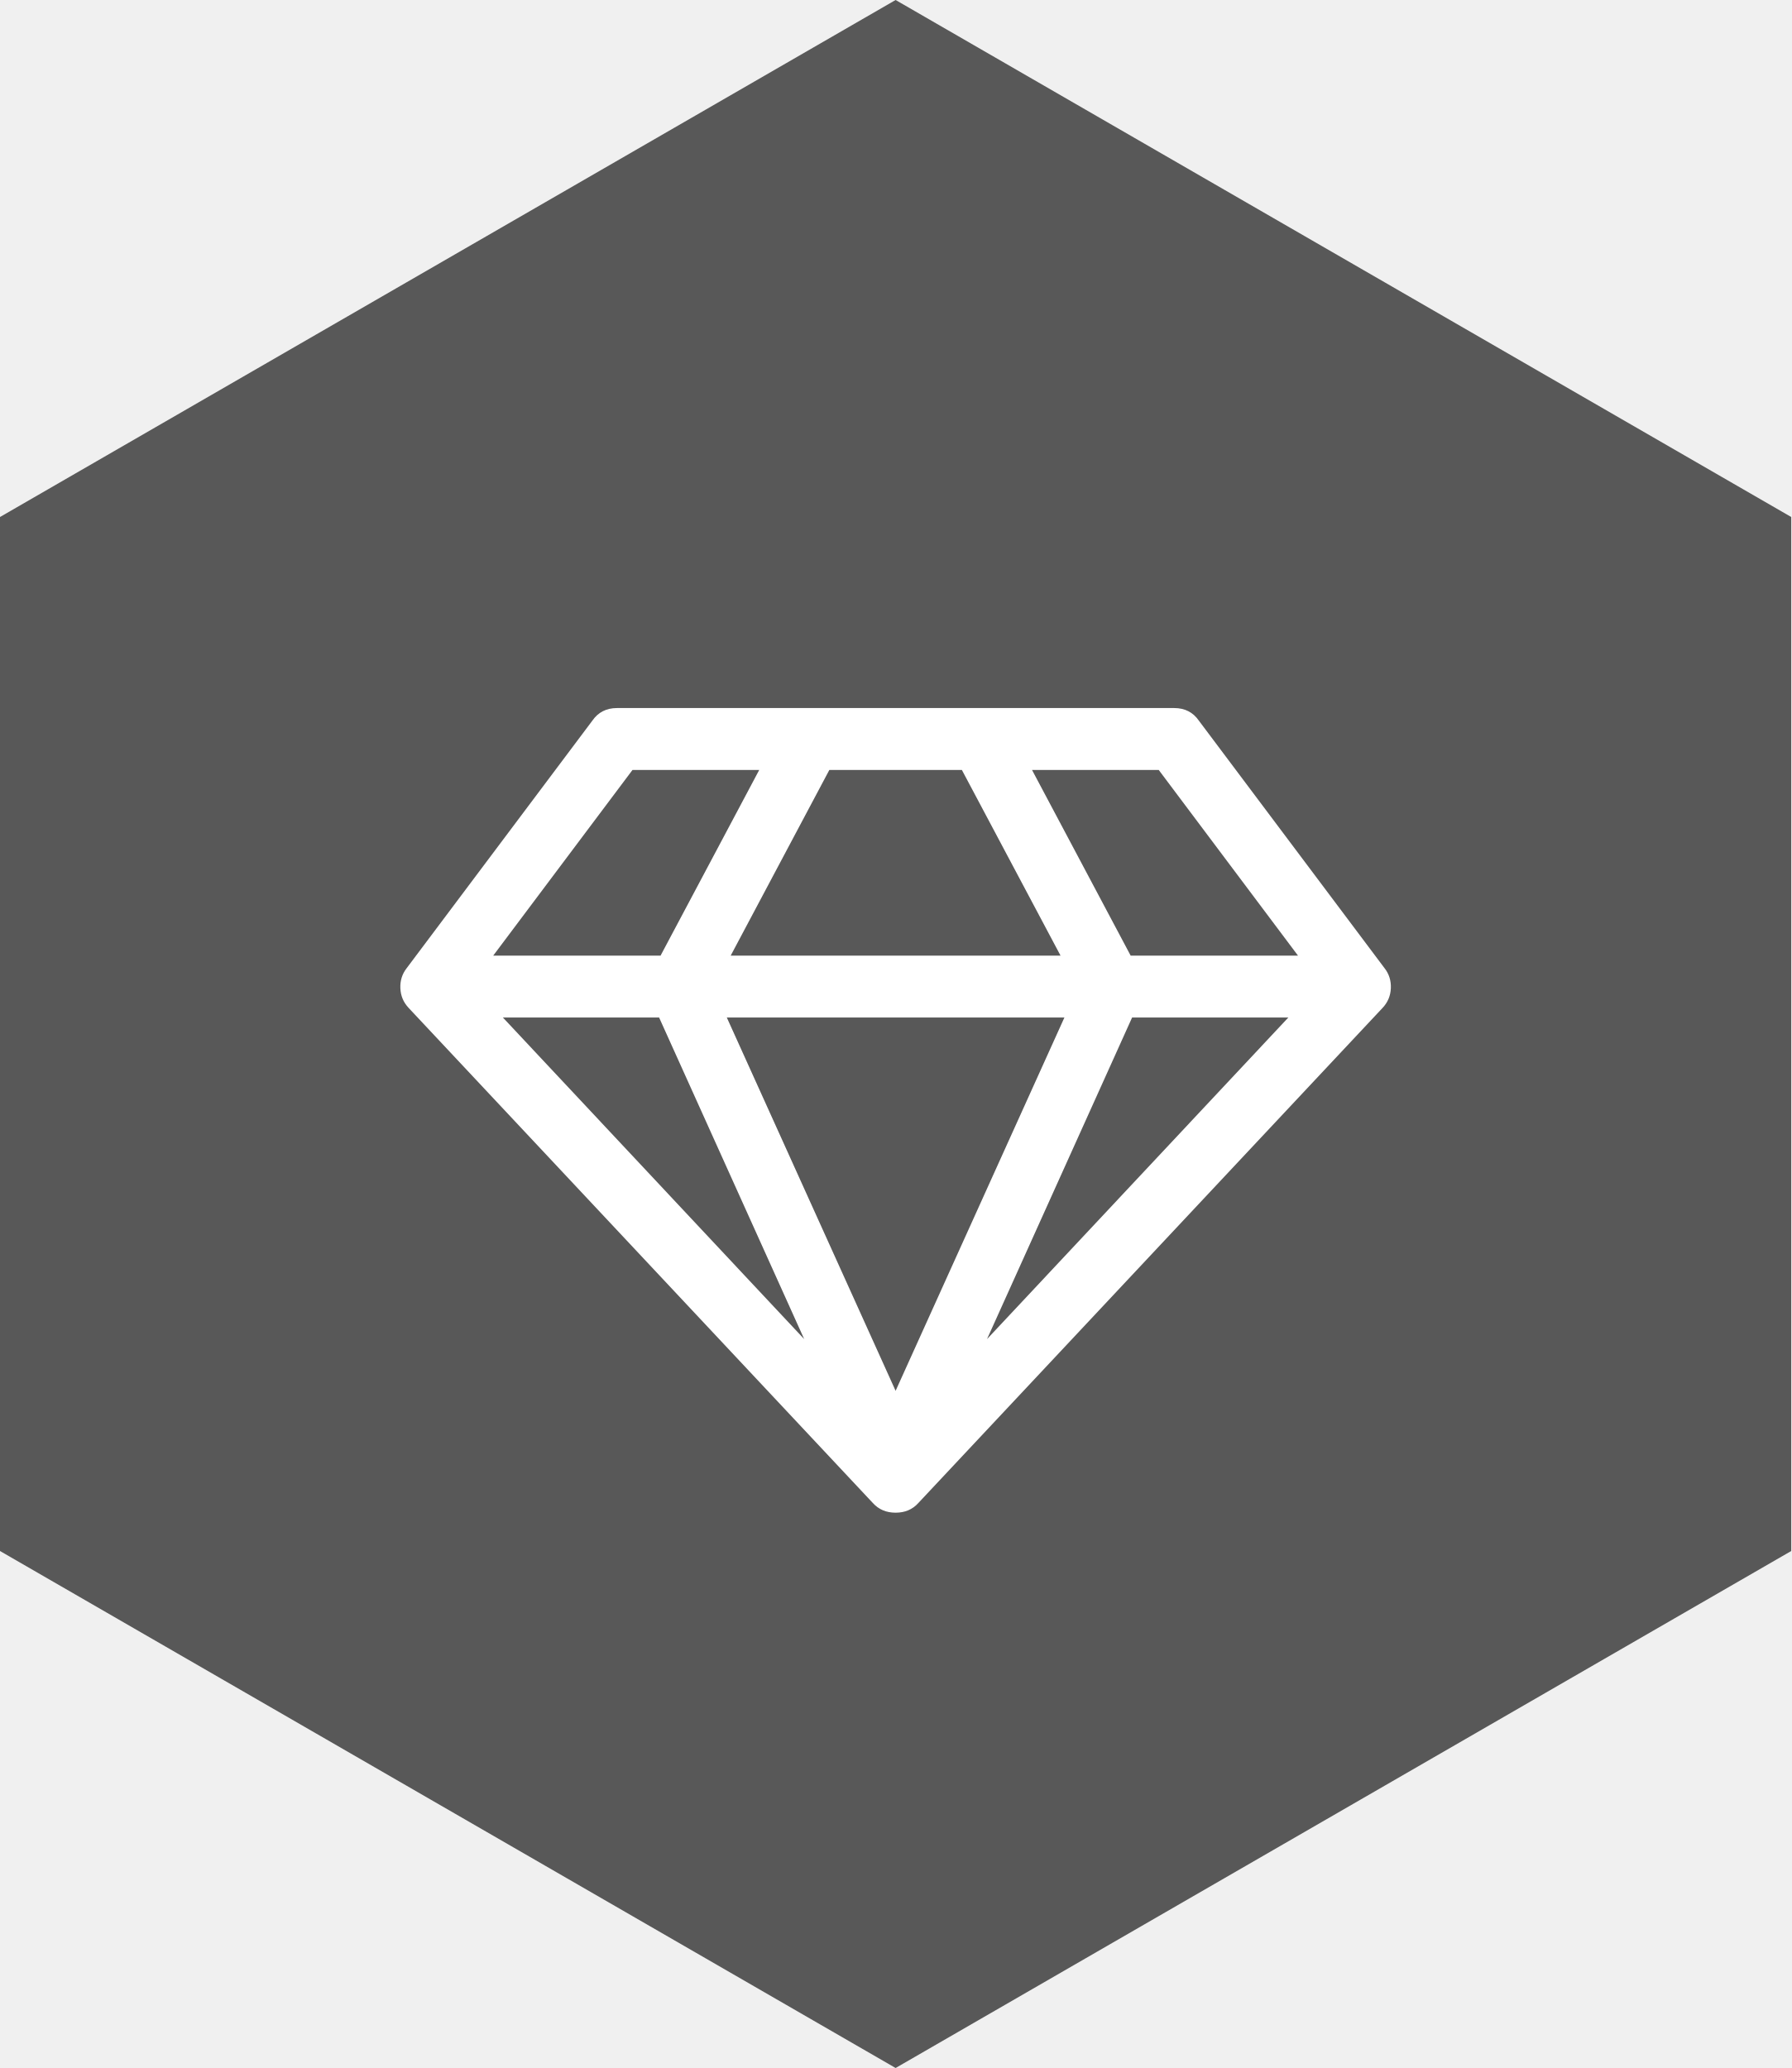
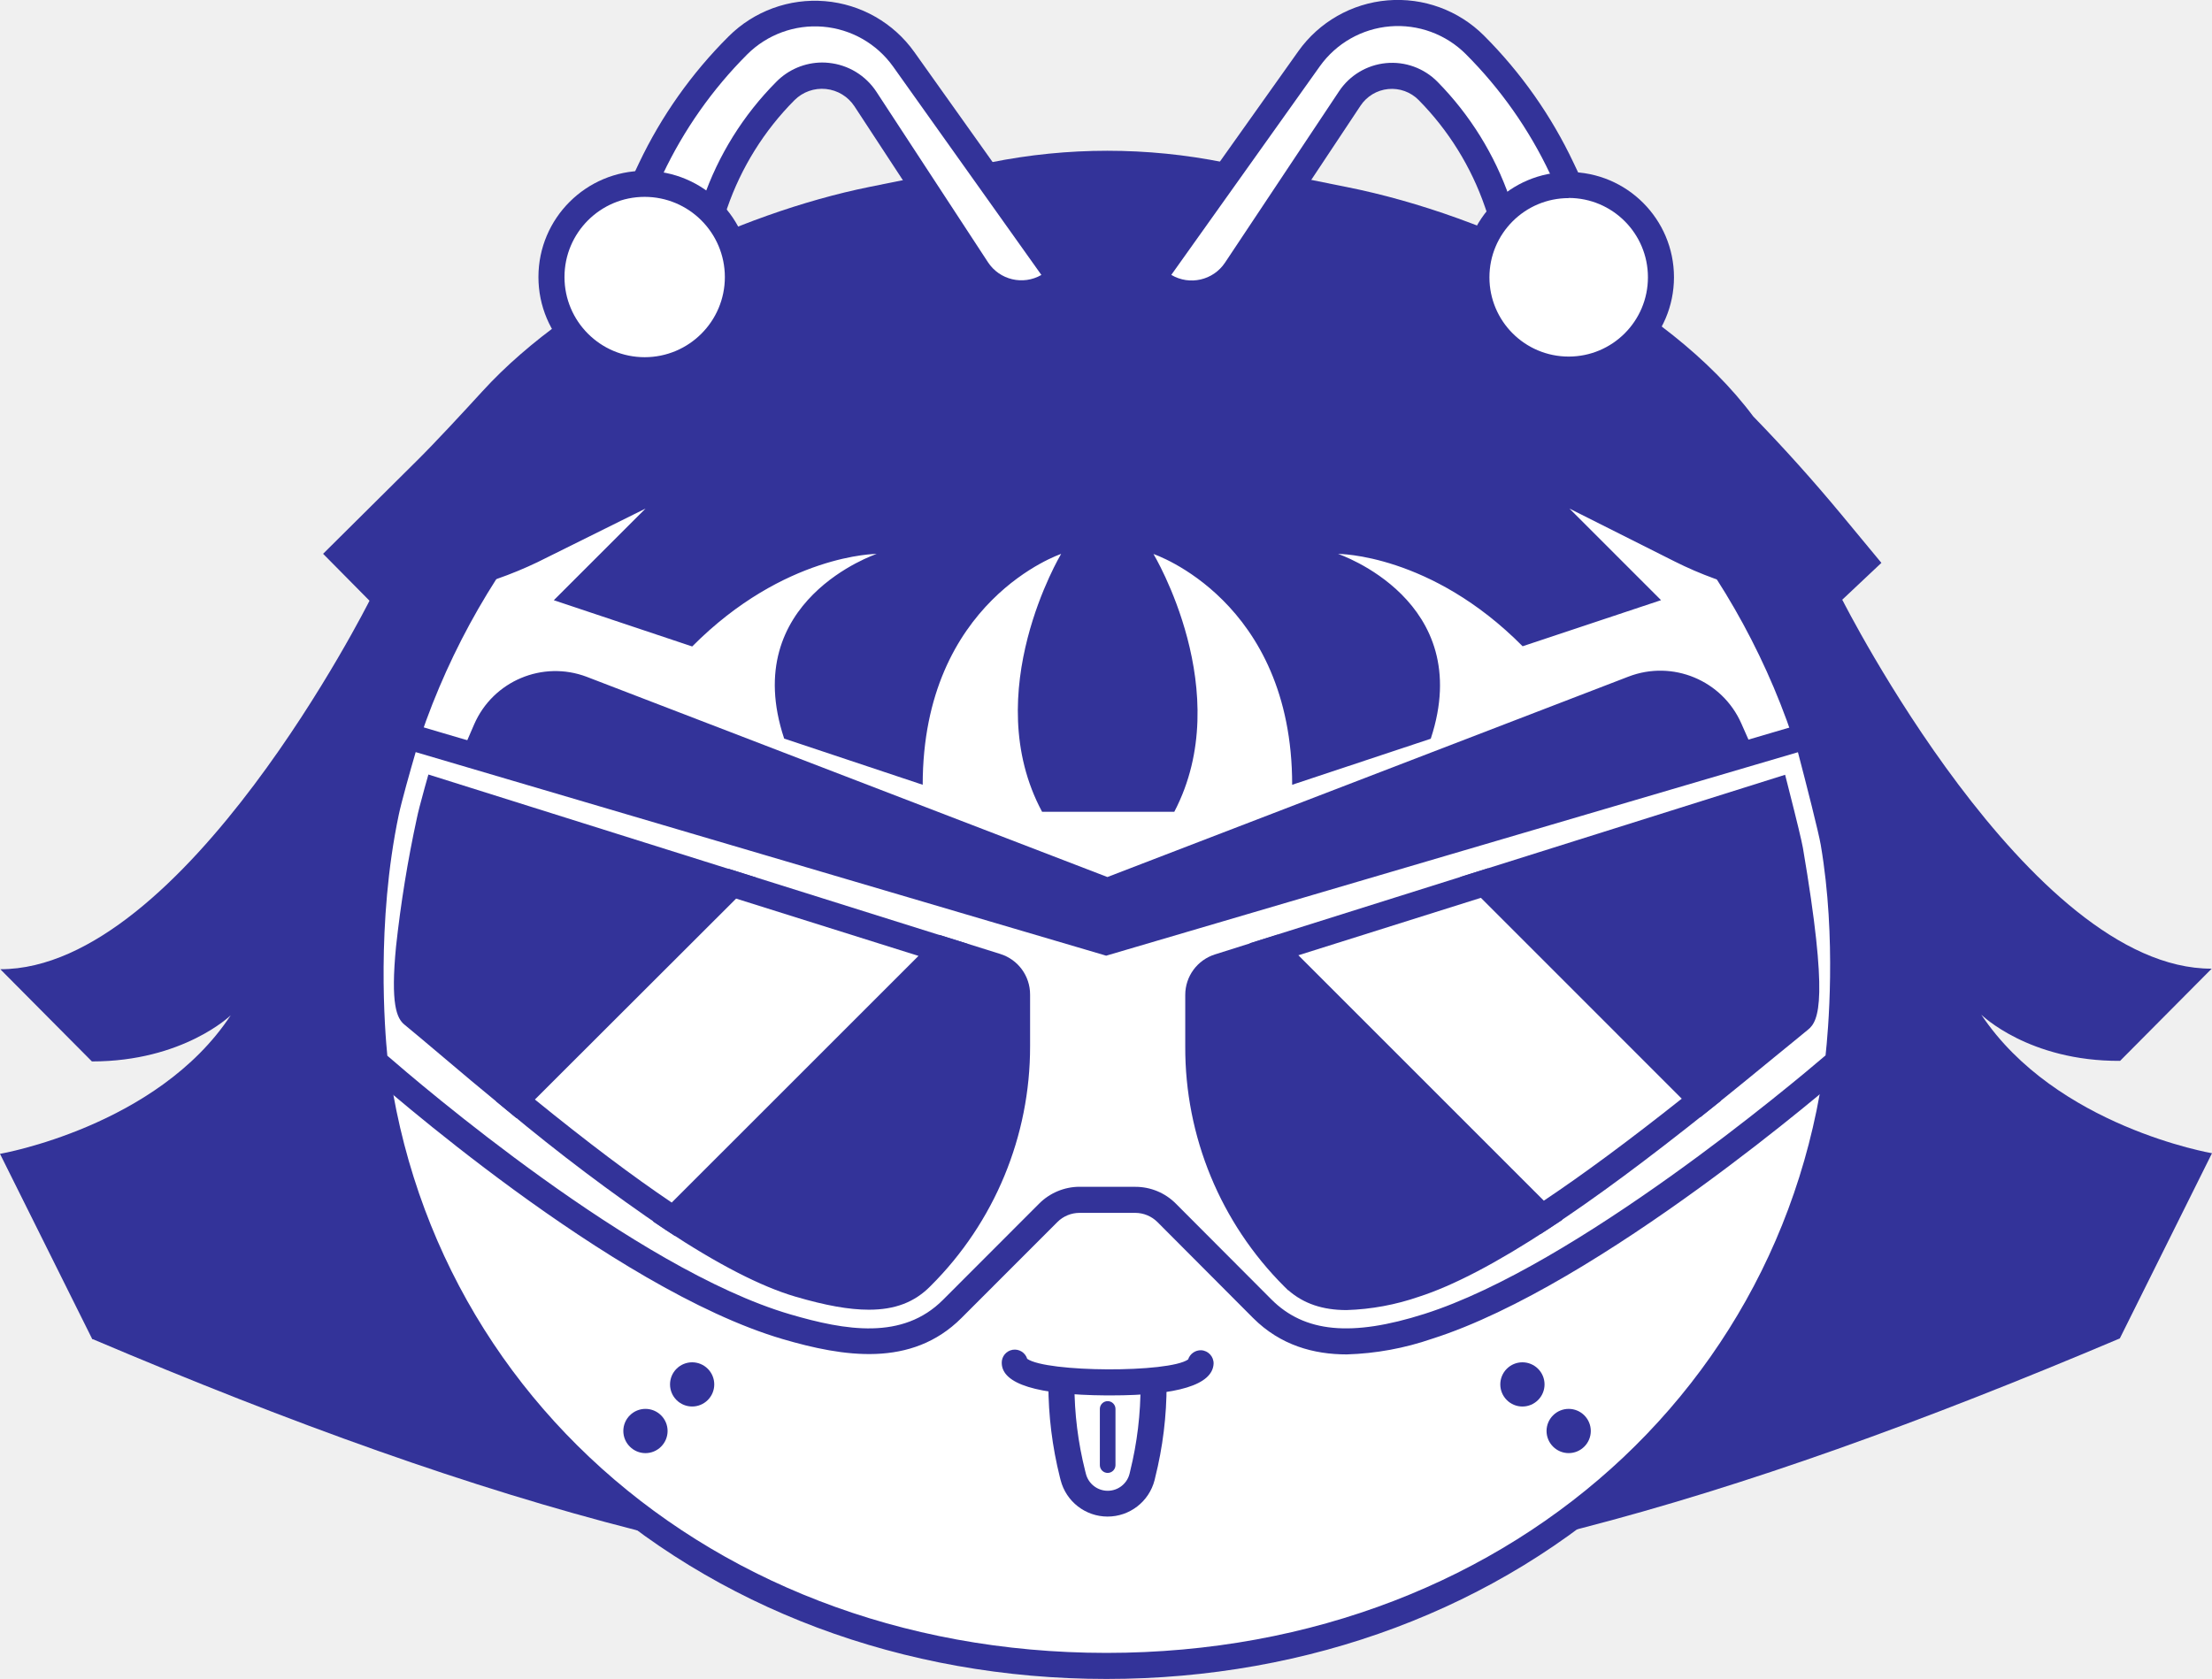
- <svg xmlns="http://www.w3.org/2000/svg" version="1.1" id="Layer_1" x="0px" y="0px" width="149.167px" height="172.243px" viewBox="0 0 149.167 172.243" enable-background="new 0 0 149.167 172.243" xml:space="preserve">
-   <polygon fill="#585858" points="149.167,129.183 74.583,172.243 0,129.183 0,43.061 74.583,0 149.167,43.061 " />
-   <path fill="#FFFFFF" d="M41.88,84.75l25.09,26.783L54.889,84.75H41.88z M74.583,115.841L88.64,84.75H60.527L74.583,115.841z   M55.009,79.594l8.217-15.466H52.673l-11.6,15.466H55.009z M82.196,111.533l25.091-26.783h-13.01L82.196,111.533z M60.849,79.594  h27.469l-8.217-15.466H69.065L60.849,79.594z M94.157,79.594h13.936L96.494,64.128H85.942L94.157,79.594z M99.835,60.02  l15.467,20.621c0.376,0.483,0.55,1.04,0.523,1.671c-0.027,0.632-0.257,1.174-0.686,1.632l-38.664,41.243  c-0.483,0.536-1.113,0.804-1.893,0.804c-0.778,0-1.408-0.268-1.892-0.804L34.026,83.944c-0.429-0.457-0.658-1-0.685-1.632  c-0.027-0.631,0.147-1.188,0.523-1.671L49.331,60.02c0.484-0.699,1.168-1.047,2.054-1.047h46.398  C98.667,58.973,99.353,59.322,99.835,60.02z" />
+ <svg xmlns="http://www.w3.org/2000/svg" viewBox="0 0 424.54 322.3">
+   <defs>
+     <style>.cls-1{fill:#339;}.cls-2{fill:#fff;}</style>
+   </defs>
+   <g id="Capa_2" data-name="Capa 2">
+     <g id="Capa_1-2" data-name="Capa 1">
+       <path class="cls-1" d="M353.62,115.2s35.73,70.86,70.86,70.75l-17.58,17.7c-17.56.1-26.64-8.87-26.64-8.87,14.32,21.5,44.28,26.6,44.28,26.6l-17.69,35.55h0c-152.64,64.62-235,65.55-389,.16l-.13,0L0,221.5s30.23-5.22,44.28-26.6c0,0-9.09,8.86-26.64,8.86L.06,186.06c35.37,0,70.86-70.75,70.86-70.75L212.36,44.39Z" />
+       <path class="cls-2" d="M353.87,186.09c0,78.27-63.36,133.71-141.51,133.71S70.86,264.36,70.86,186.09s63.35-141.7,141.5-141.7S353.87,107.83,353.87,186.09Z" />
+       <path class="cls-1" d="M212.36,322.3c-39,0-75.1-13.55-101.75-38.17-27.25-25.15-42.25-60-42.25-98,0-79.51,64.6-144.2,144-144.2s144,64.69,144,144.2c0,38.07-15,72.89-42.25,98C287.46,308.75,251.32,322.3,212.36,322.3Zm0-275.41c-76.65,0-139,62.45-139,139.2,0,74.8,59.76,131.21,139,131.21s139-56.41,139-131.21C351.37,109.34,289,46.89,212.36,46.89Z" />
+       <path class="cls-2" d="M203.67,265.7h0a70.53,70.53,0,0,0,2.14,17.23l.14.55a6.81,6.81,0,0,0,6.61,5.15h0a6.81,6.81,0,0,0,6.61-5.16l.12-.47a70.45,70.45,0,0,0,2.12-17.29h0" />
+       <path class="cls-1" d="M212.56,291.13a9.31,9.31,0,0,1-9-7l-.14-.55a73.5,73.5,0,0,1-2.21-17.84h5a68,68,0,0,0,2.06,16.62l.14.55a4.32,4.32,0,0,0,8.38,0l.11-.47a68,68,0,0,0,2-16.67l5,0a73,73,0,0,1-2.2,17.91l-.11.47A9.31,9.31,0,0,1,212.56,291.13Z" />
+       <path class="cls-1" d="M336.65,144.41l-2.44-5.52a17,17,0,0,0-21.67-9l-100,38.47-99.92-38.43A17,17,0,0,0,91,139.06l-2.35,5.43,123.71,36.36Z" />
+       <path class="cls-2" d="M212.31,180.85h0L78.08,141.27s-3.24,11-4,14.56C69,180,72,203.86,72,203.86s46.21,41.19,79,50.8c11.53,3.38,23.37,5.07,31.86-3.43l18.39-18.42a8.56,8.56,0,0,1,6-2.49h10.7a8.47,8.47,0,0,1,6,2.5l18.33,18.37c8.49,8.52,20.43,7.06,31.89,3.41,32.16-10.22,78.64-50.75,78.64-50.75s2.77-21-.83-42.08c-.61-3.6-5.07-20.51-5.07-20.51Z" />
+       <path class="cls-1" d="M258.49,260c-6.33,0-12.74-1.73-18-7L222.15,234.6a6.06,6.06,0,0,0-4.25-1.77H207.19a6,6,0,0,0-4.25,1.76L184.54,253c-9.61,9.62-22.74,7.45-34.32,4.06-32.91-9.66-78-49.64-79.93-51.34l-.7-.62-.11-.94c-.13-1-2.94-24.53,2.17-48.85.75-3.59,3.9-14.29,4-14.74l.7-2.4,135.92,40.08,136.32-40.1.66,2.48c.18.7,4.49,17.06,5.12,20.73,3.62,21.25.95,41.95.84,42.82l-.13.94-.71.62c-1.91,1.67-47.24,41-79.52,51.26A55.29,55.29,0,0,1,258.49,260Zm-51.3-32.17h10.72a10.93,10.93,0,0,1,7.77,3.23L244,249.43c6.35,6.38,15.41,7.24,29.37,2.8,29.13-9.26,71-44.49,77-49.63.47-4.26,2.15-22.39-.92-40.4-.41-2.41-2.76-11.63-4.38-17.8L212.3,183.46l-.7-.21L79.78,144.38c-1,3.42-2.73,9.55-3.24,12-4.38,20.83-2.66,41.69-2.2,46.28,6,5.21,47.65,40.95,77.29,49.64,10.68,3.13,21.63,5,29.38-2.8l18.39-18.41A11,11,0,0,1,207.19,227.82Z" />
+       <path class="cls-1" d="M296,233.7c-8.86,5.83-17.4,10.58-24.42,12.81A44.49,44.49,0,0,1,258.44,249c-4.36,0-7.6-1.2-10.18-3.8h0A62.64,62.64,0,0,1,230,200.88V191a5.68,5.68,0,0,1,4-5.41l10.57-3.33Z" />
+       <path class="cls-1" d="M258.44,251.49c-4.59,0-8.25-1.24-11.17-3.8h-.05l-.74-.73a64.76,64.76,0,0,1-19-46.08V191a8.15,8.15,0,0,1,5.72-7.79l12-3.79,54.71,54.71-2.56,1.69c-10.05,6.61-18.47,11-25,13.1A46.87,46.87,0,0,1,258.44,251.49Zm-8.91-8.56.51.5c2.1,2.12,4.69,3.06,8.4,3.06a42.18,42.18,0,0,0,12.37-2.36c5.58-1.78,12.71-5.42,21.22-10.85l-48.21-48.21L234.69,188a3.17,3.17,0,0,0-2.22,3v9.91A59.76,59.76,0,0,0,249.53,242.93Z" />
+       <path class="cls-1" d="M345.46,195.7c-4.54,3.67-11.22,9.25-18.94,15.42l-41.61-41.61,55.93-17.6c1.27,5,2.47,9.83,2.72,11.3C346.1,178.12,348.06,193.6,345.46,195.7Z" />
+       <path class="cls-1" d="M326.34,214.47l-46.11-46.11,62.38-19.63.65,2.56c1.64,6.43,2.54,10.19,2.77,11.5,4.92,28.93,3.1,33.16,1,34.85-1.67,1.35-3.62,3-5.82,4.76-3.86,3.17-8.24,6.77-13.13,10.67Zm-36.75-43.81,37.12,37.11c4.16-3.35,8-6.46,11.33-9.23,2.14-1.76,4.06-3.34,5.71-4.67.39-.82,1.56-5.53-2.65-30.24-.12-.7-.58-2.78-2-8.54Zm54.3,23.1Z" />
+       <path class="cls-1" d="M195.16,191v9.91a62.68,62.68,0,0,1-18.33,44.28l-.07.07c-2.56,2.56-5.64,3.7-10,3.7-3.53,0-7.8-.77-13.43-2.42-7-2.05-15.38-6.67-24.08-12.43L181,182.35l10.23,3.21A5.67,5.67,0,0,1,195.16,191Z" />
+       <path class="cls-1" d="M166.75,251.42c-3.77,0-8.27-.8-14.13-2.52-6.57-1.93-14.9-6.22-24.76-12.74l-2.55-1.69,55-55,11.67,3.66a8.14,8.14,0,0,1,5.72,7.79v9.91a64.79,64.79,0,0,1-19.06,46l-.08.08C175.51,250,171.76,251.42,166.75,251.42Zm-33.56-17.76C141.5,239,148.5,242.48,154,244.1s9.44,2.32,12.72,2.32c3.7,0,6.16-.89,8.24-3l.09-.08a59.78,59.78,0,0,0,17.58-42.5V191a3.13,3.13,0,0,0-2.22-3l-8.78-2.76Z" />
+       <path class="cls-1" d="M140.54,169.65,98.93,211.26c-8.09-6.63-15.08-12.65-19.74-16.49-2.55-2.09-.45-19.69,3.23-37.2.22-1.08.8-3.27,1.48-5.72Z" />
+       <path class="cls-1" d="M99.1,214.63l-1.75-1.44c-4.82-3.95-9.18-7.62-13-10.86-2.57-2.17-4.83-4.08-6.72-5.63-1.48-1.21-2.7-3.87-1.62-15a237.18,237.18,0,0,1,4-24.65c.2-1,.71-3,1.51-5.88l.7-2.49,63,19.81ZM81,193c1.86,1.53,4.08,3.41,6.58,5.51,3.37,2.84,7.12,6,11.23,9.39l37.09-37.09L85.63,155c-.46,1.73-.67,2.61-.76,3.06C80.59,178.46,80,190.8,81,193Zm-.18-.15Z" />
+       <path class="cls-1" d="M120.88,271.7h0a4.23,4.23,0,0,0,0,6l0,0a4.22,4.22,0,0,0,6,0h0a4.23,4.23,0,0,0,0-6l0,0A4.24,4.24,0,0,0,120.88,271.7Z" />
+       <path class="cls-1" d="M298.07,271.7h0a4.23,4.23,0,0,0,0,6l0,0a4.23,4.23,0,0,0,6,0h0a4.24,4.24,0,0,0,0-6l0,0A4.24,4.24,0,0,0,298.07,271.7Z" />
+       <path class="cls-1" d="M129.84,262.76h0a4.24,4.24,0,0,0,0,6l0,0a4.25,4.25,0,0,0,6,0h0a4.24,4.24,0,0,0,0-6l0,0A4.24,4.24,0,0,0,129.84,262.76Z" />
+       <path class="cls-1" d="M289.19,262.76h0a4.24,4.24,0,0,0,0,6l0,0a4.24,4.24,0,0,0,6,0h0a4.23,4.23,0,0,0,0-6l0,0A4.24,4.24,0,0,0,289.19,262.76Z" />
+       <path class="cls-1" d="M336.49,79.93h0q8.83,9.09,16.93,18.86l7.67,9.26-7.73,7.28a70.93,70.93,0,0,1-31.95-7.55L301.22,97.63l17.58,17.58-26.57,8.85c-17.62-17.79-35.43-17.73-35.43-17.73s26.57,8.89,17.8,35.48L248,150.65c0-35.43-26.62-44.3-26.62-44.3s16,26.55,4,49.48H200c-12.29-22.89,3.66-49.5,3.66-49.5s-26.56,8.89-26.57,44.32l-26.59-8.87c-8.83-26.56,17.76-35.45,17.76-35.45s-17.76,0-35.41,17.77l-26.56-8.88,17.6-17.59-20.73,10.29a75.18,75.18,0,0,1-32.25,7.39l-8.9-9L79.89,88.56C83.5,85,89.16,78.86,92.6,75.1c17.78-19.47,49.31-34.16,74.23-39.21l23.3-4.71a113.28,113.28,0,0,1,44.82,0l23.5,4.72C285.86,41.36,319.77,57.53,336.49,79.93Z" />
+       <path class="cls-2" d="M181,182.35l-51.72,51.72c-10.3-6.8-21-15.21-30.31-22.81l41.61-41.61Z" />
+       <path class="cls-1" d="M129.57,237.28l-1.71-1.12a380.79,380.79,0,0,1-30.51-23l-2.14-1.75,44.64-44.63,45.8,14.39Zm-26.91-26.21c10.08,8.19,18.72,14.7,26.26,19.78l47.36-47.35-35-11Z" />
+       <path class="cls-2" d="M326.52,211.12c-9.32,7.45-20.15,15.76-30.54,22.58l-51.47-51.47,40.4-12.72Z" />
+       <path class="cls-1" d="M295.65,236.91l-55.82-55.83,45.78-14.41,44.66,44.66-2.19,1.74c-12,9.58-22,17-30.73,22.72Zm-46.46-53.53,47.11,47.11c7.63-5.1,16.33-11.54,26.47-19.58l-38.55-38.56Z" />
+       <path class="cls-2" d="M194.71,261.59c.13,4.9,35.45,5.15,35.66.11" />
+       <path class="cls-1" d="M213.2,267.87h-.94c-13.19-.1-19.94-2.19-20-6.21a2.5,2.5,0,0,1,4.89-.81c3.75,2.62,27.2,2.72,30.88.12a2.56,2.56,0,0,1,2.49-1.77,2.52,2.52,0,0,1,2.4,2.6C232.7,265.83,226.08,267.87,213.2,267.87Z" />
+       <path class="cls-2" d="M309.67,53.22l-17.38-.07-4.9-14.25a56.73,56.73,0,0,0-13.3-21.45h0a9.74,9.74,0,0,0-15,1.45L237.2,51.8a10.18,10.18,0,0,1-15.73,1.5l-.07-.07,29.83-41.94a20.93,20.93,0,0,1,31.86-2.65h0a84.89,84.89,0,0,1,16.67,23.67Z" />
+       <path class="cls-1" d="M228.71,58.84a12.6,12.6,0,0,1-9-3.78l-1.54-1.57,31-43.64a23.42,23.42,0,0,1,35.66-3A87.34,87.34,0,0,1,302,31.24l11.61,24.49-23.13-.08L285,39.71a54.46,54.46,0,0,0-12.72-20.5,7.22,7.22,0,0,0-11.16,1.08L239.28,53.18a12.58,12.58,0,0,1-9.35,5.6C229.52,58.82,229.11,58.84,228.71,58.84Zm-3.91-6.07a7.68,7.68,0,0,0,10.31-2.35L257,17.52a12.23,12.23,0,0,1,18.88-1.83,59.76,59.76,0,0,1,13.89,22.39l4.31,12.58,11.64,0L297.5,33.38a82.09,82.09,0,0,0-16.18-23,18.42,18.42,0,0,0-28,2.33Z" />
+       <circle class="cls-2" cx="301.08" cy="53.23" r="17.7" />
+       <path class="cls-1" d="M301.08,73.44a20.21,20.21,0,1,1,20.2-20.21A20.23,20.23,0,0,1,301.08,73.44Zm0-35.41a15.21,15.21,0,1,0,15.2,15.2A15.22,15.22,0,0,0,301.08,38Z" />
+       <path class="cls-2" d="M115,53.29l17.39-.06,4.85-14.13a56.61,56.61,0,0,1,13.49-21.63h0a10,10,0,0,1,15.39,1.58l21.38,32.69a10.18,10.18,0,0,0,15.77,1.57h0L173.45,11.37A20.92,20.92,0,0,0,141.6,8.71h0a85.28,85.28,0,0,0-16.68,23.67Z" />
+       <path class="cls-1" d="M196.05,58.85c-.42,0-.85,0-1.28-.06a12.64,12.64,0,0,1-9.35-5.68L164,20.42a7.46,7.46,0,0,0-11.52-1.19,54.67,54.67,0,0,0-12.9,20.68l-5.42,15.81-23.13.09,11.61-24.5A86.94,86.94,0,0,1,139.83,7a23.43,23.43,0,0,1,35.66,3l31.06,43.66-1.5,1.49A12.56,12.56,0,0,1,196.05,58.85ZM157.77,12a11.45,11.45,0,0,1,1.3.07,12.41,12.41,0,0,1,9.15,5.57l21.39,32.69a7.67,7.67,0,0,0,10.26,2.45l-28.46-40a18.42,18.42,0,0,0-28-2.34,82.33,82.33,0,0,0-16.19,23L119,50.78l11.64,0,4.27-12.45A59.48,59.48,0,0,1,149,15.7,12.4,12.4,0,0,1,157.77,12Z" />
+       <circle class="cls-2" cx="123.72" cy="53.18" r="17.89" />
+       <path class="cls-1" d="M123.72,73.57a20.39,20.39,0,1,1,20.4-20.39A20.42,20.42,0,0,1,123.72,73.57Zm0-35.78a15.39,15.39,0,1,0,15.4,15.39A15.41,15.41,0,0,0,123.72,37.79Z" />
+       <path class="cls-1" d="M212.59,282.75a1.5,1.5,0,0,1-1.5-1.5V270.47a1.5,1.5,0,0,1,3,0v10.78A1.5,1.5,0,0,1,212.59,282.75Z" />
+     </g>
+   </g>
</svg>
